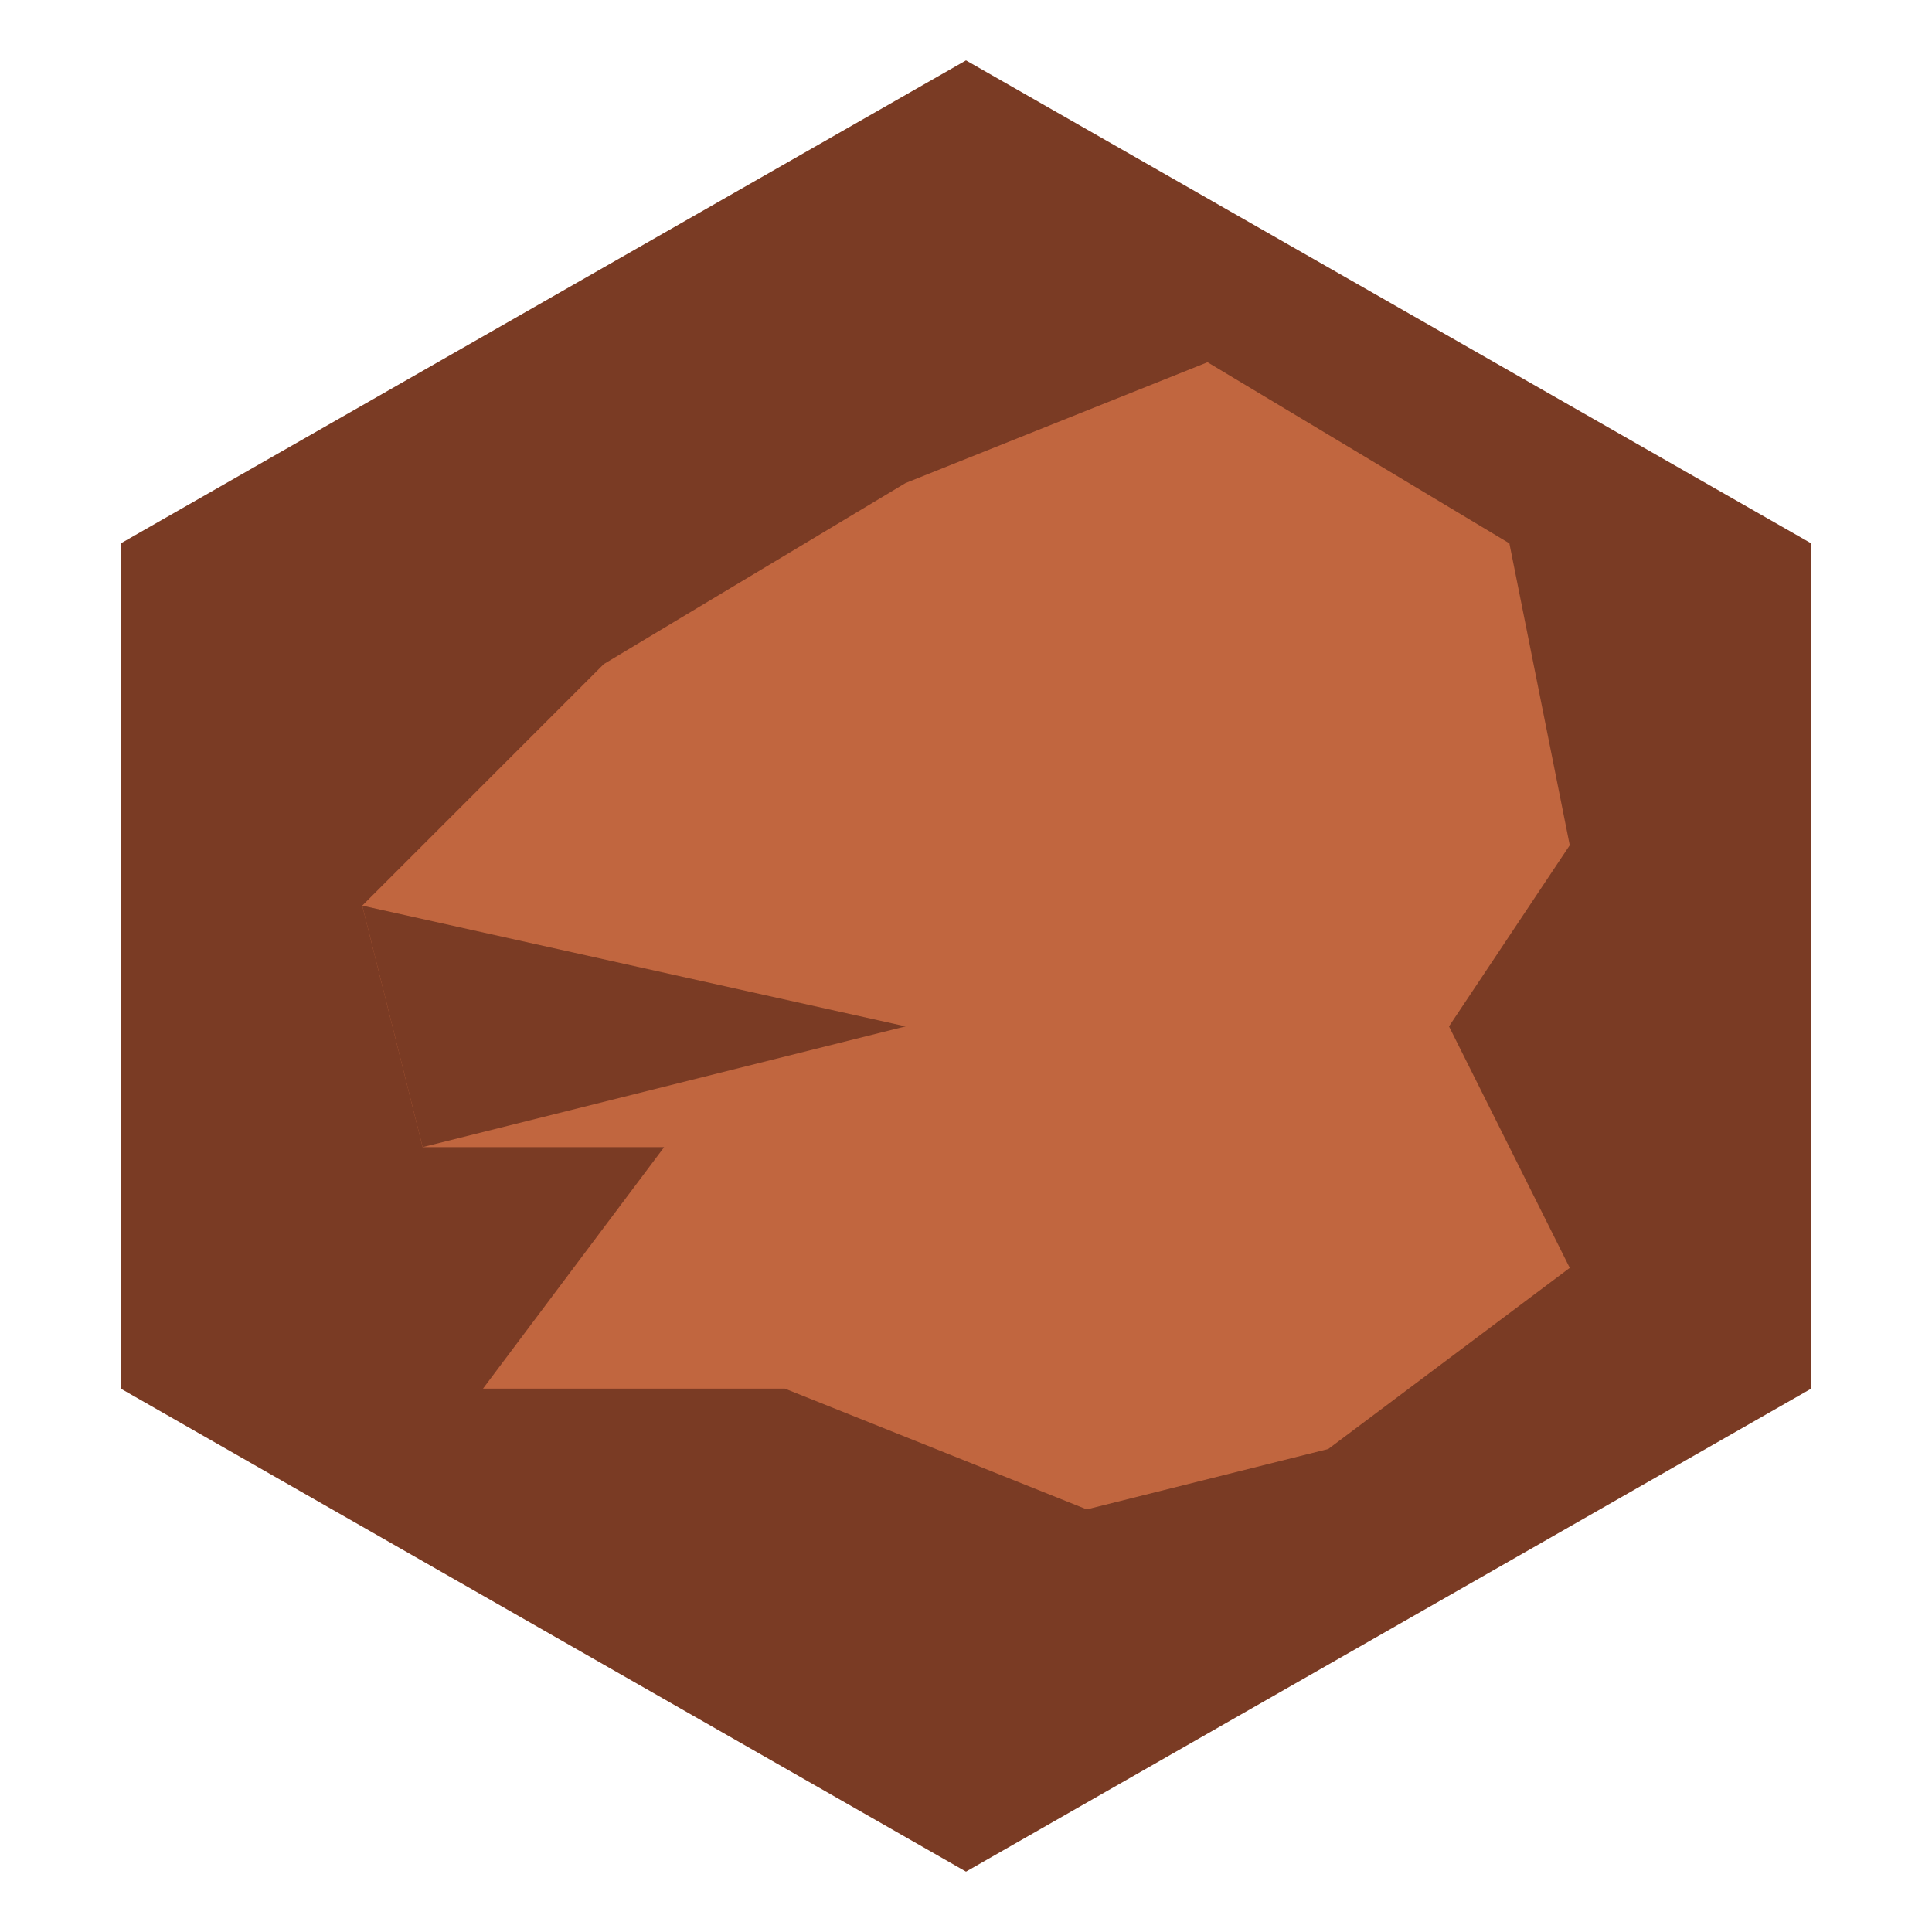
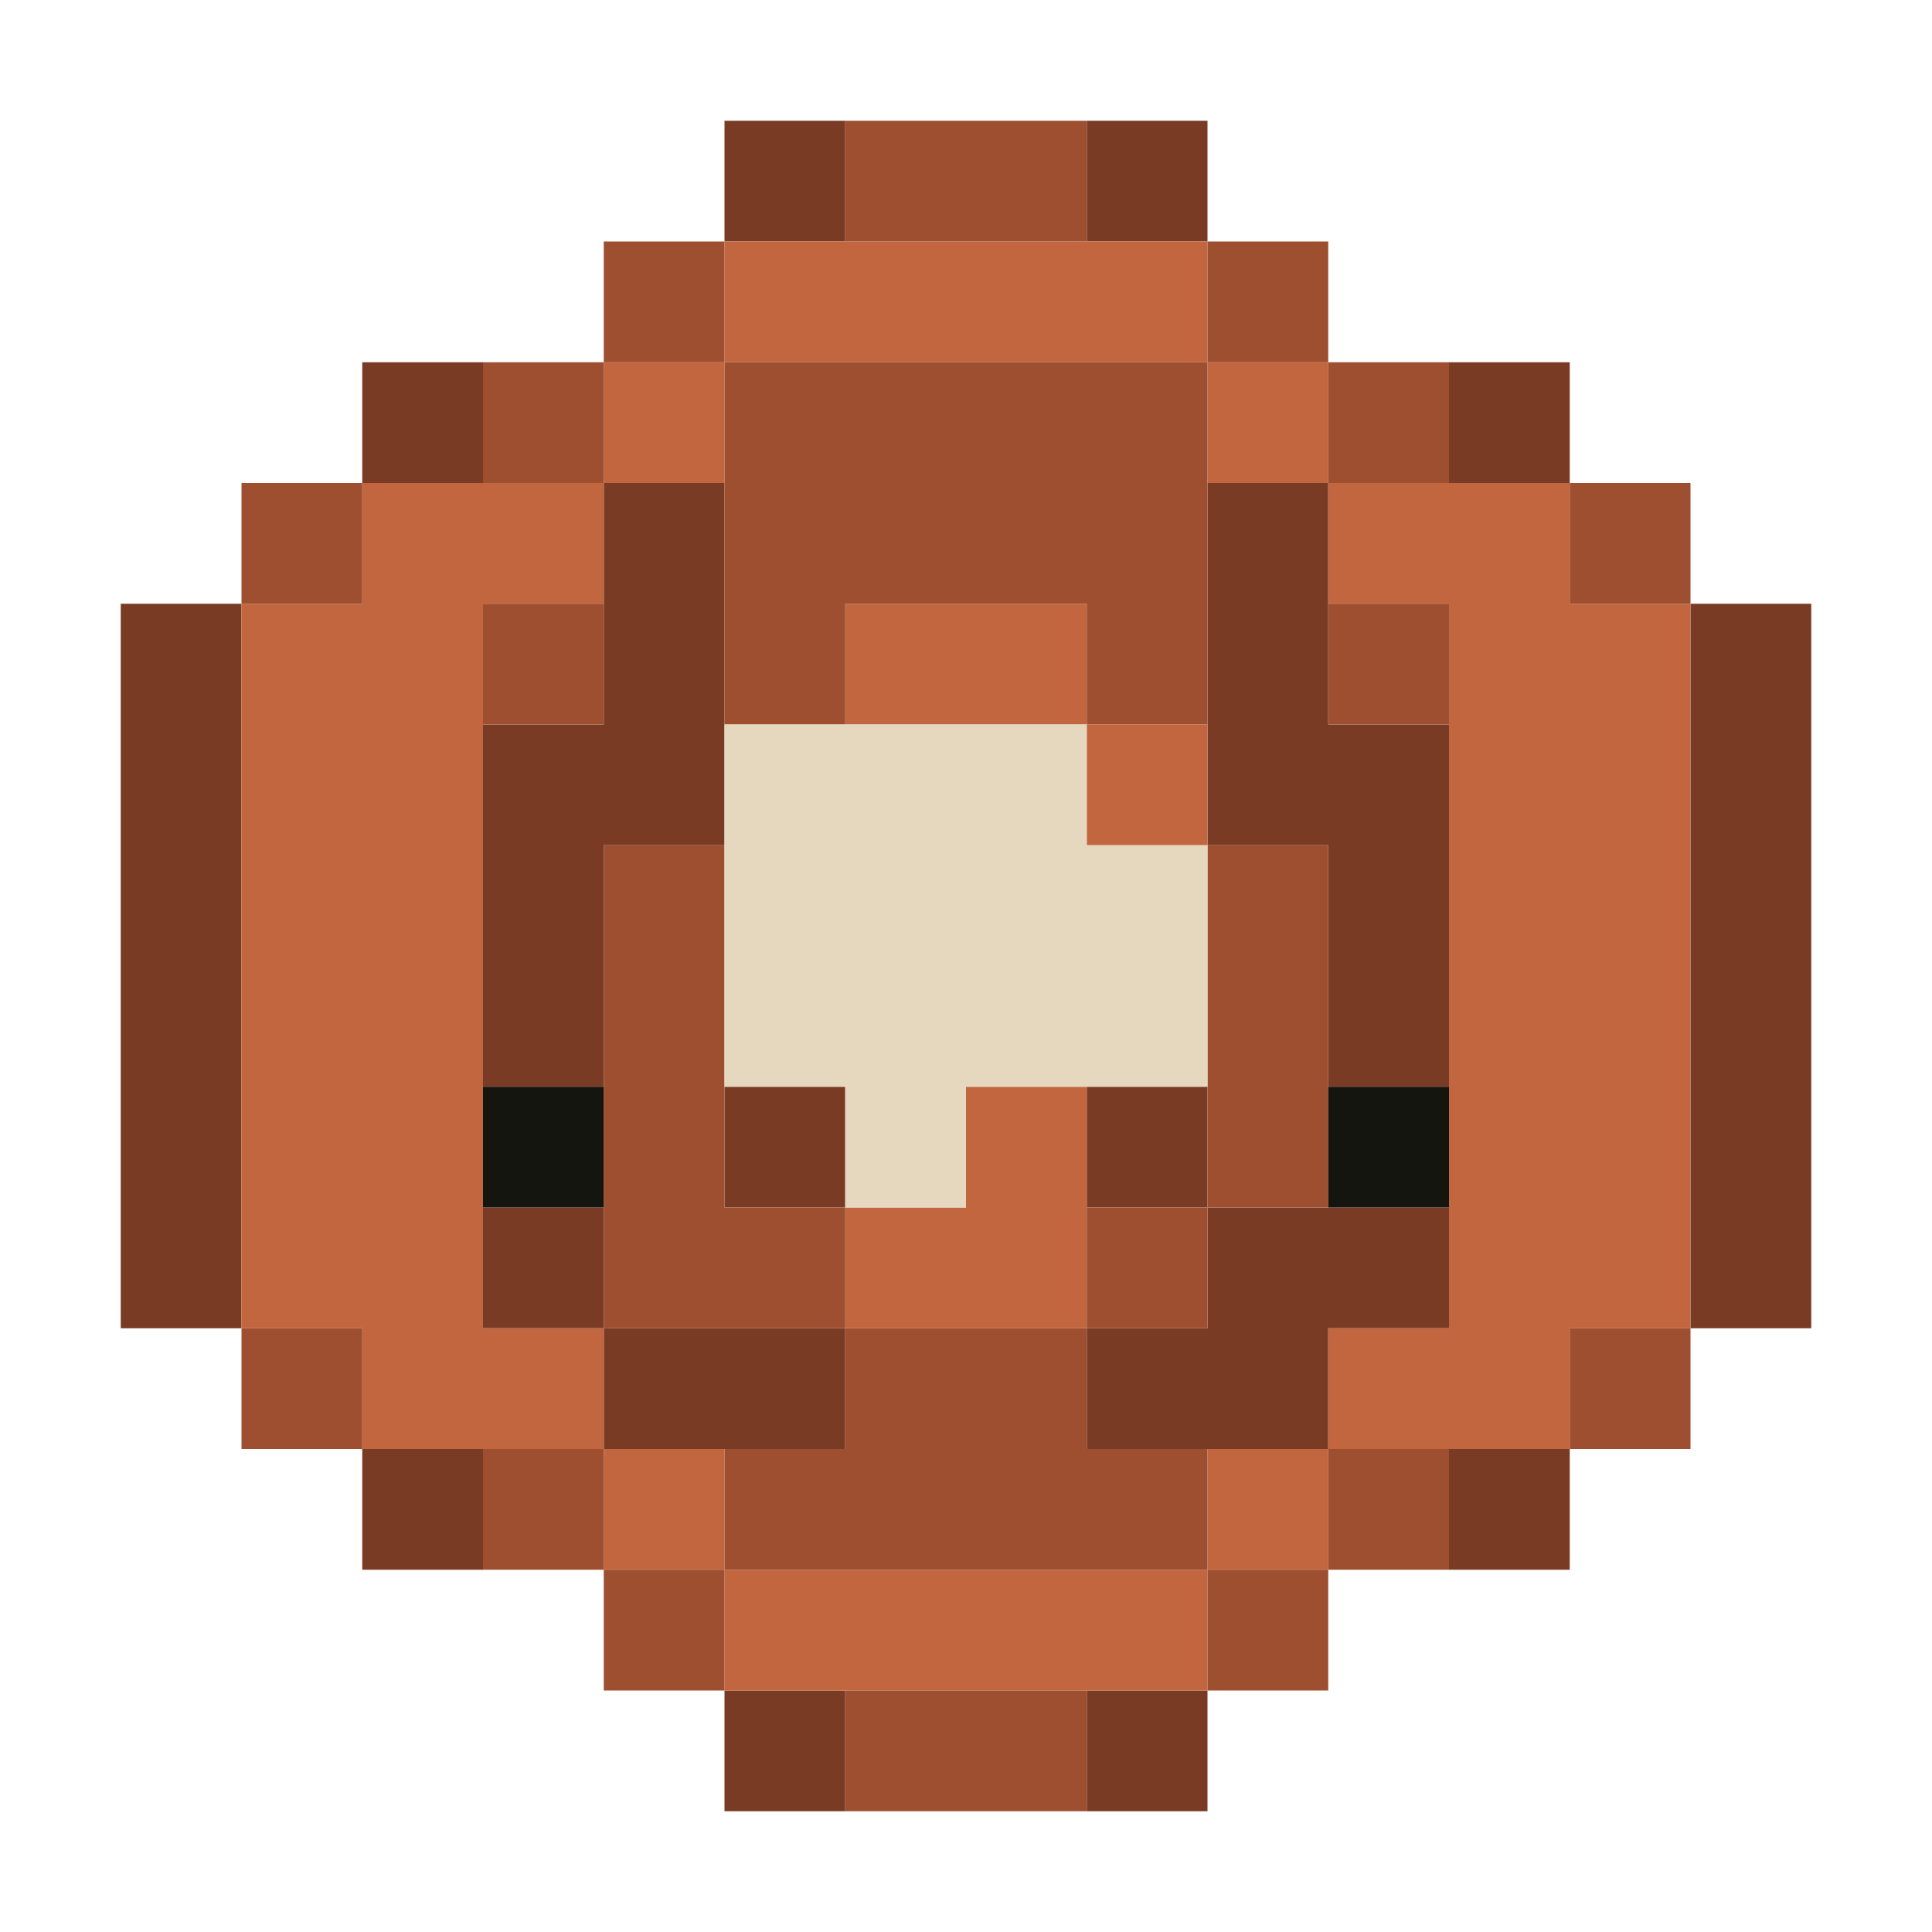
<svg xmlns="http://www.w3.org/2000/svg" width="16" height="16" viewBox="0 0 16 16">
-   <path d="M8,0.5 L15,4.5 L15,11.5 L8,15.5 L1,11.5 L1,4.5 Z" fill="#7A3B24" fill-rule="evenodd" />
-   <path d="M10 3 L12.5 4.5 L13 7 L12 8.5 L13 10.5 L11 12 L9 12.5 L6.5 11.5 L4 11.5 L5.5 9.5 L3.5 9.5 L3 7.5 L5 5.5 L7.5 4 Z" fill="#C1663F" fill-rule="evenodd" />
-   <path d="M3 7.5 L7.5 8.5 L3.5 9.5 Z" fill="#7A3B24" fill-rule="evenodd" />
+   <path d="M6 1h1v1h-1zM9 1h1v1h-1zM3 3h1v1h-1zM12 3h1v1h-1zM5 4h1v1h-1zM10 4h1v1h-1zM1 5h1v1h-1zM5 5h1v1h-1zM10 5h1v1h-1zM14 5h1v1h-1zM1 6h1v1h-1zM4 6h2v1h-2zM10 6h2v1h-2zM14 6h1v1h-1zM1 7h1v1h-1zM4 7h1v1h-1zM11 7h1v1h-1zM14 7h1v1h-1zM1 8h1v1h-1zM4 8h1v1h-1zM11 8h1v1h-1zM14 8h1v1h-1zM1 9h1v1h-1zM6 9h1v1h-1zM9 9h1v1h-1zM14 9h1v1h-1zM1 10h1v1h-1zM4 10h1v1h-1zM10 10h2v1h-2zM14 10h1v1h-1zM5 11h2v1h-2zM9 11h2v1h-2zM3 12h1v1h-1zM12 12h1v1h-1zM6 14h1v1h-1zM9 14h1v1h-1z" fill="#7A3B24" fill-rule="evenodd" />
+   <path d="M6 2h4v1h-4zM5 3h1v1h-1zM10 3h1v1h-1zM3 4h2v1h-2zM11 4h2v1h-2zM2 5h2v1h-2zM7 5h2v1h-2zM12 5h2v1h-2zM2 6h2v1h-2zM9 6h1v1h-1zM12 6h2v1h-2zM2 7h2v1h-2zM12 7h2v1h-2zM2 8h2v1h-2zM12 8h2v1h-2zM2 9h2v1h-2zM8 9h1v1h-1zM12 9h2v1h-2zM2 10h2v1h-2zM7 10h2v1h-2zM12 10h2v1h-2zM3 11h2v1h-2zM11 11h2v1h-2zM5 12h1v1h-1zM10 12h1v1h-1zM6 13h4v1h-4z" fill="#C1663F" fill-rule="evenodd" />
+   <path d="M7 1h2v1h-2zM5 2h1v1h-1zM10 2h1v1h-1zM4 3h1v1h-1zM6 3h4v1h-4zM11 3h1v1h-1zM2 4h1v1h-1zM6 4h4v1h-4zM13 4h1v1h-1zM4 5h1v1h-1zM6 5h1v1h-1zM9 5h1v1h-1zM11 5h1v1h-1zM5 7h1v1h-1zM10 7h1v1h-1zM5 8h1v1h-1zM10 8h1v1h-1zM5 9h1v1h-1zM10 9h1v1h-1zM5 10h2v1h-2zM9 10h1v1h-1zM2 11h1v1h-1zM7 11h2v1h-2zM13 11h1v1h-1zM4 12h1v1h-1zM6 12h4v1h-4zM11 12h1v1h-1zM5 13h1v1h-1zM10 13h1v1h-1zM7 14h2v1h-2z" fill="#9E4F30" fill-rule="evenodd" />
+   <path d="M6 6h3v1h-3zM6 7h4v1h-4zM6 8h4v1h-4zM7 9h1v1h-1z" fill="#E6D8BE" fill-rule="evenodd" />
+   <path d="M4 9h1v1h-1zM11 9h1v1h-1z" fill="#14150F" fill-rule="evenodd" />
</svg>
